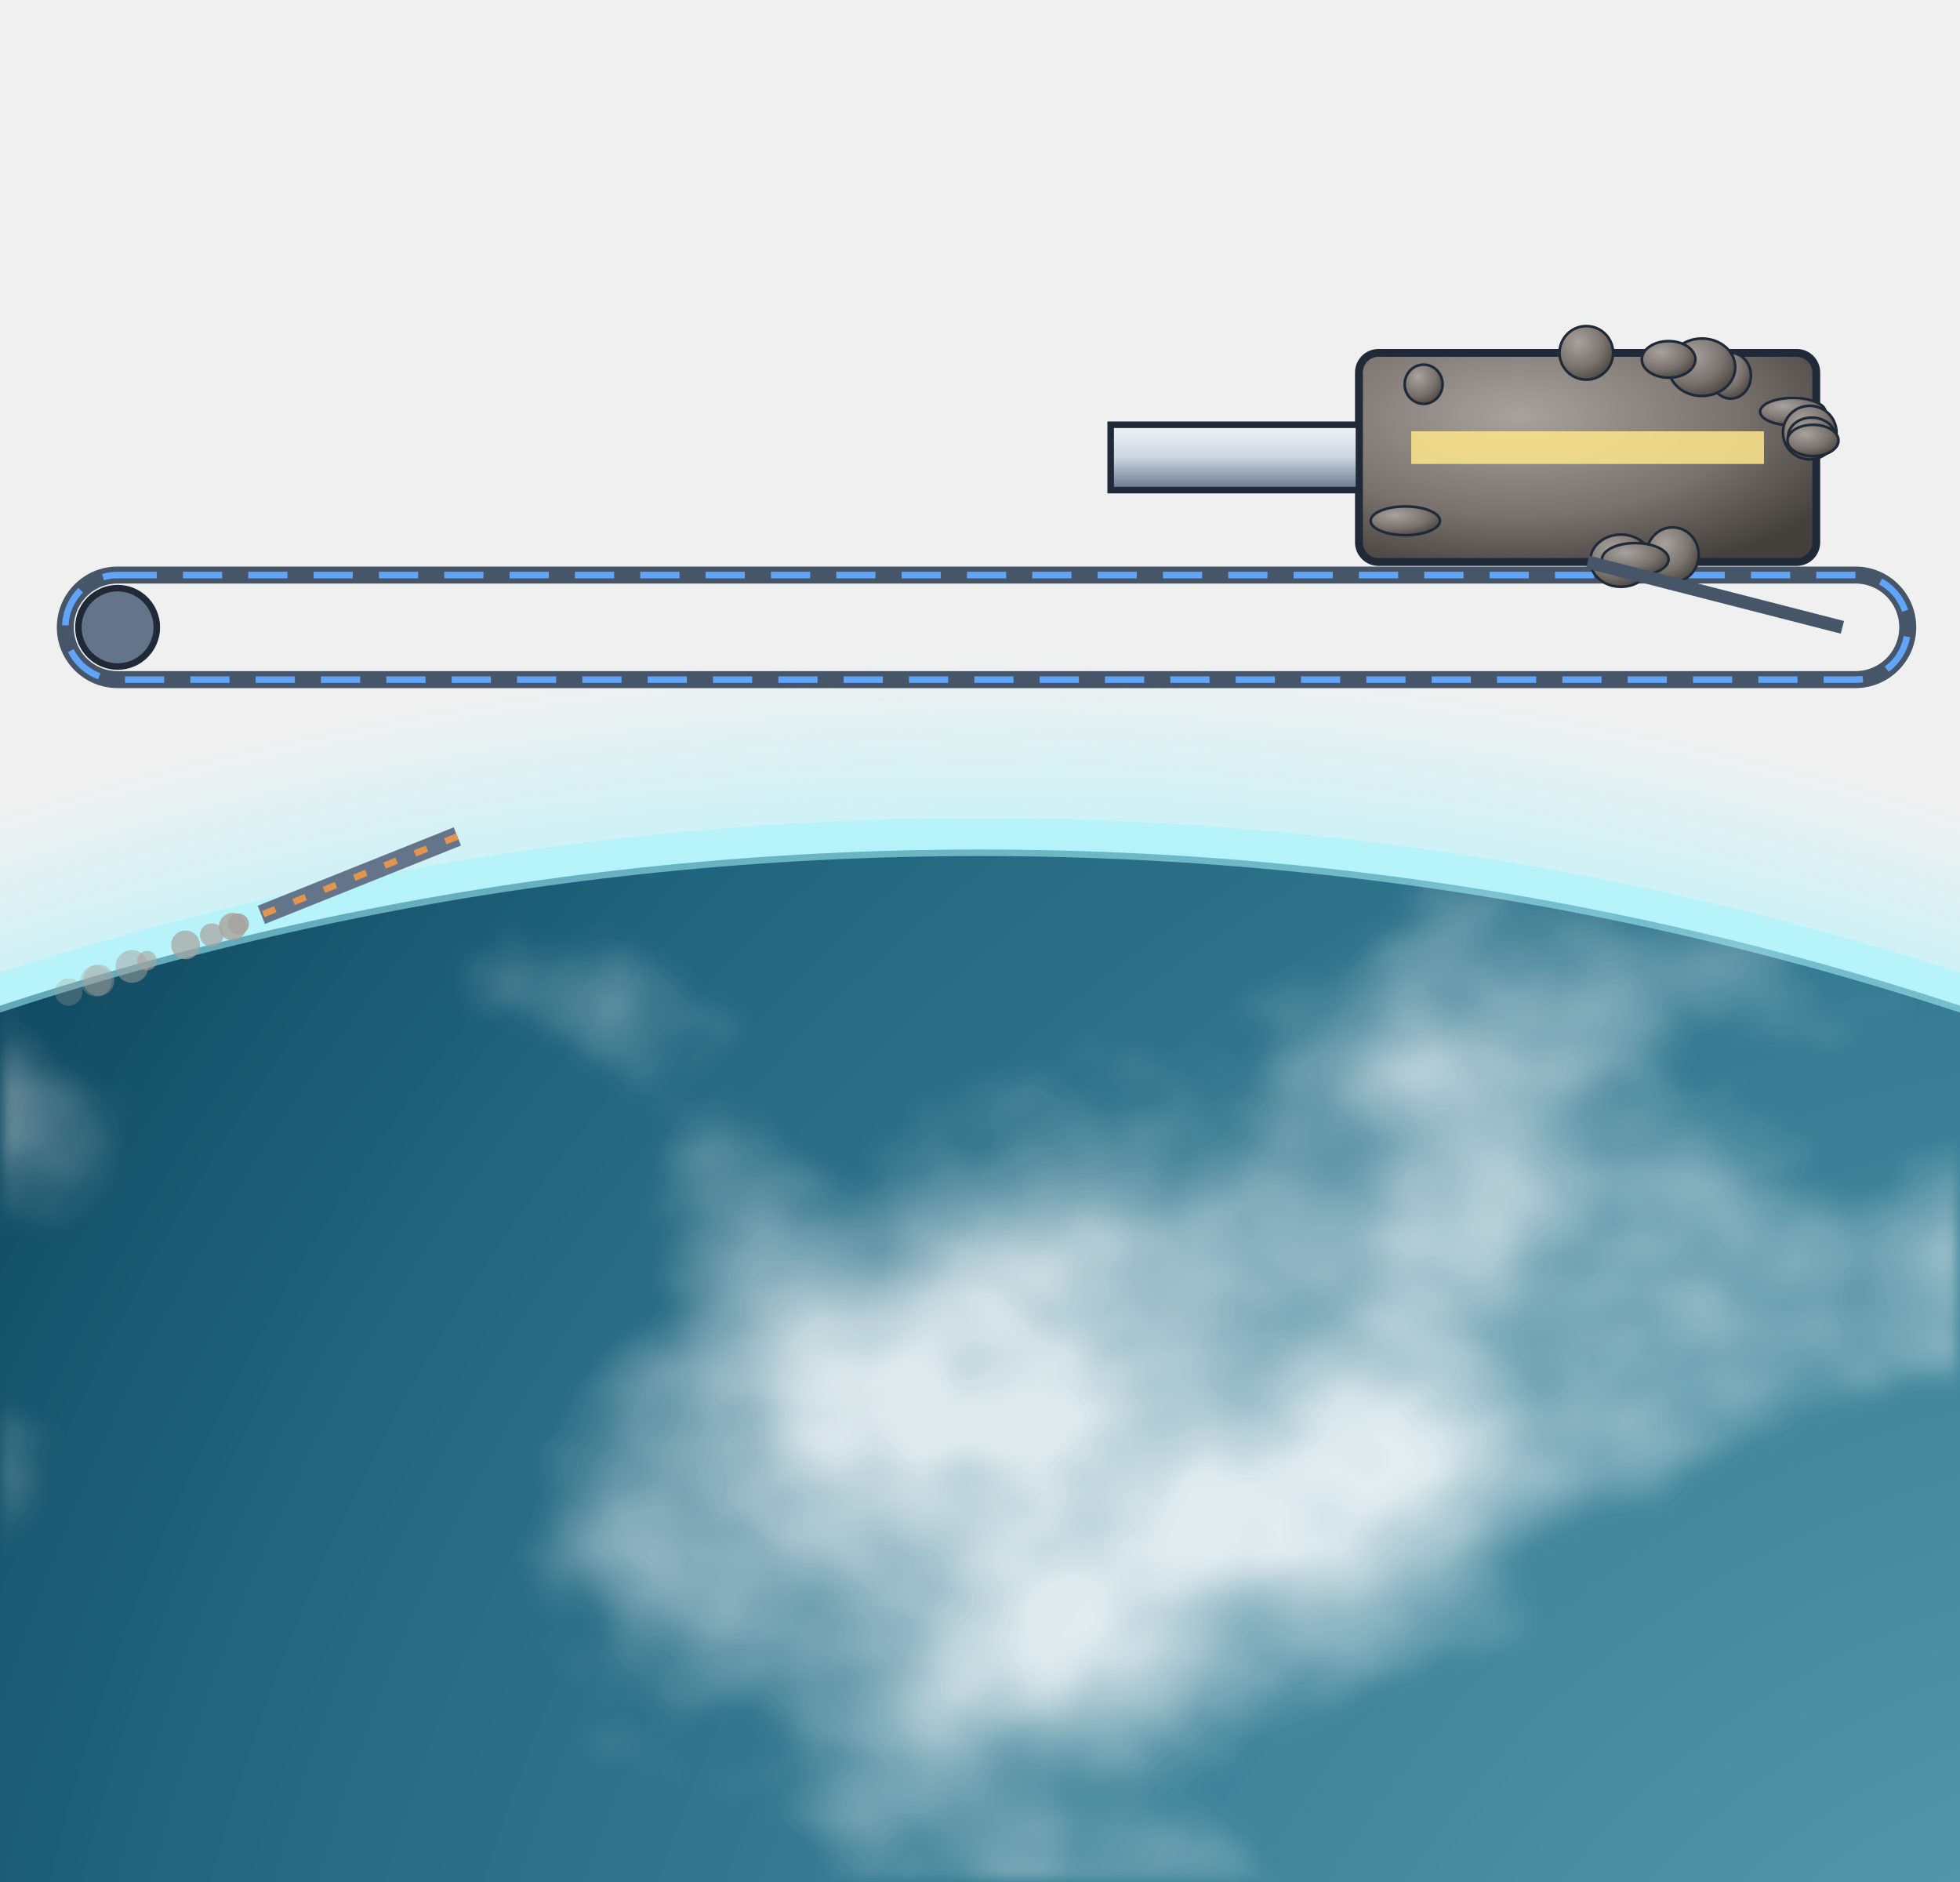
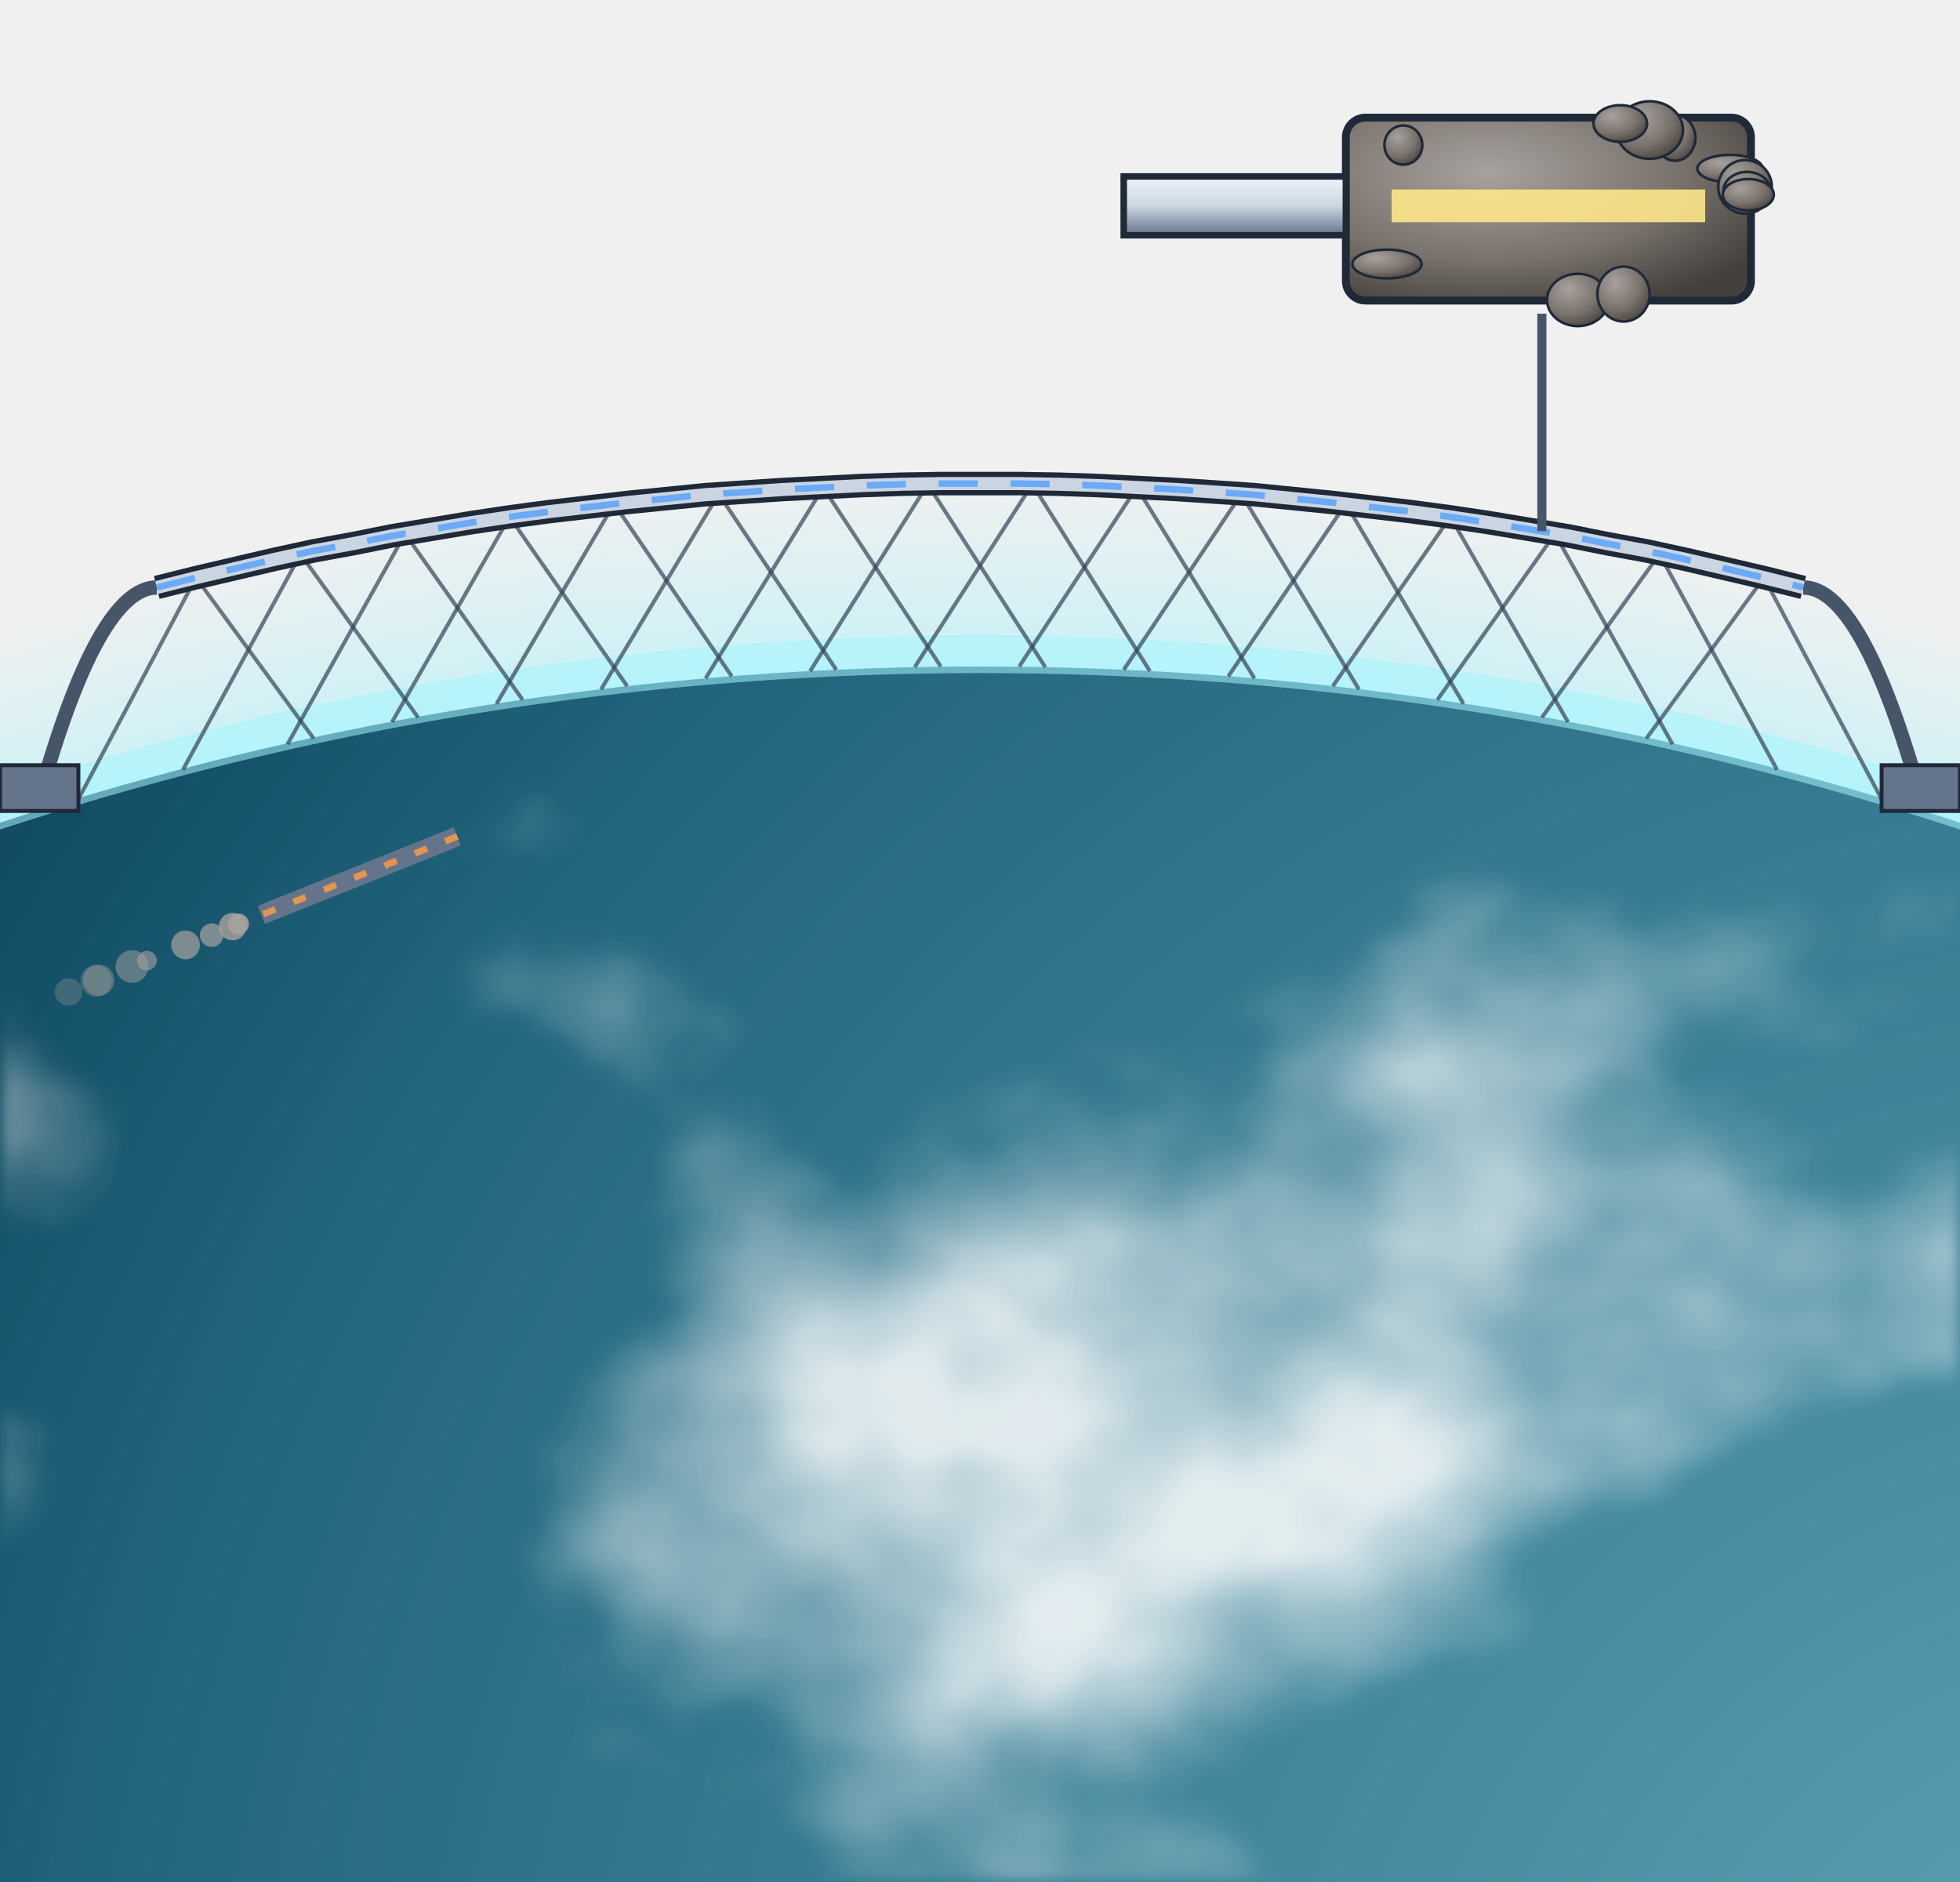
<svg xmlns="http://www.w3.org/2000/svg" viewBox="0 0 300 288" width="300" height="288">
  <defs>
    <filter id="glow" x="-50%" y="-50%" width="200%" height="200%">
      <feGaussianBlur stdDeviation="4" result="b" />
      <feMerge>
        <feMergeNode in="b" />
        <feMergeNode in="SourceGraphic" />
      </feMerge>
    </filter>
    <filter id="soft" x="-50%" y="-50%" width="200%" height="200%">
      <feGaussianBlur stdDeviation="9" />
    </filter>
    <radialGradient id="bg">
      <stop offset="0" stop-color="#000" />
    </radialGradient>
    <radialGradient id="shd" cx="35%" cy="30%" r="80%">
      <stop offset="0" stop-color="#a8a29e" stop-opacity="1" />
      <stop offset="0.6" stop-color="#78716c" stop-opacity="1" />
      <stop offset="1" stop-color="#44403c" stop-opacity="1" />
    </radialGradient>
    <linearGradient id="hul" x1="0" y1="0" x2="0" y2="1">
      <stop offset="0" stop-color="#f1f5f9" stop-opacity="1" />
      <stop offset="0.5" stop-color="#cbd5e1" stop-opacity="1" />
      <stop offset="1" stop-color="#64748b" stop-opacity="1" />
    </linearGradient>
    <linearGradient id="shHull" x1="0" y1="0" x2="1" y2="0">
      <stop offset="0" stop-color="#e3e7ee" stop-opacity="1" />
      <stop offset="0.45" stop-color="#9aa3b2" stop-opacity="1" />
      <stop offset="1" stop-color="#3b424f" stop-opacity="1" />
    </linearGradient>
    <radialGradient id="shTank" cx="35%" cy="35%" r="70%">
      <stop offset="0" stop-color="#f4f6fa" stop-opacity="1" />
      <stop offset="0.55" stop-color="#a7b0be" stop-opacity="1" />
      <stop offset="1" stop-color="#4b5260" stop-opacity="1" />
    </radialGradient>
    <linearGradient id="shRad" x1="0" y1="0" x2="0" y2="1">
      <stop offset="0" stop-color="#3a4252" stop-opacity="1" />
      <stop offset="1" stop-color="#262c38" stop-opacity="1" />
    </linearGradient>
    <linearGradient id="shPv" x1="0" y1="0" x2="0" y2="1">
      <stop offset="0" stop-color="#1e3a8a" stop-opacity="1" />
      <stop offset="1" stop-color="#172554" stop-opacity="1" />
    </linearGradient>
  </defs>
  <defs>
    <clipPath id="opc">
-       <circle cx="150" cy="610" r="480" />
+       <circle cx="150" cy="582" r="480" />
    </clipPath>
    <radialGradient id="ops" cx="69.2%" cy="24.4%" r="75%">
      <stop offset="0" stop-color="#0e7490" />
      <stop offset="1" stop-color="#082f49" />
    </radialGradient>
    <filter id="opl" x="0" y="0" width="100%" height="100%">
      <feTurbulence type="fractalNoise" baseFrequency="0.003" numOctaves="7" seed="9" />
      <feColorMatrix type="matrix" values="0 0 0 0 0  0 0 0 0 0  0 0 0 0 0  14 0 0 0 -9.2" />
      <feComposite in="SourceGraphic" operator="in" />
    </filter>
    <filter id="opk" x="0" y="0" width="100%" height="100%">
      <feTurbulence type="fractalNoise" baseFrequency="0.005 0.007" numOctaves="6" seed="16" />
      <feColorMatrix type="matrix" values="0 0 0 0 1  0 0 0 0 1  0 0 0 0 1  5 0 0 0 -2.7" />
      <feGaussianBlur stdDeviation="1.2" />
    </filter>
    <linearGradient id="oplg" x1="0" y1="0" x2="1" y2="1">
      <stop offset="0" stop-color="#a8a29e" />
      <stop offset="1" stop-color="#e7e5e4" />
    </linearGradient>
    <radialGradient id="opn" cx="69.2%" cy="24.4%" r="95%">
      <stop offset="0.35" stop-color="#000" stop-opacity="0" />
      <stop offset="0.72" stop-color="#020617" stop-opacity="0.55" />
      <stop offset="1" stop-color="#000" stop-opacity="0.92" />
    </radialGradient>
    <radialGradient id="oph" cx="69.2%" cy="24.4%" r="45%">
      <stop offset="0" stop-color="#fff" stop-opacity="0.35" />
      <stop offset="1" stop-color="#fff" stop-opacity="0" />
    </radialGradient>
    <radialGradient id="opa" cx="50%" cy="50%" r="50%">
      <stop offset="0.9" stop-color="#a5f3fc" stop-opacity="0.9" />
      <stop offset="1" stop-color="#a5f3fc" stop-opacity="0" />
    </radialGradient>
  </defs>
-   <circle cx="150" cy="610" r="513.6" fill="url(#opa)" />
+   <circle cx="150" cy="582" r="513.6" fill="url(#opa)" />
  <g clip-path="url(#opc)">
-     <circle cx="150" cy="610" r="480" fill="url(#ops)" />
-     <rect x="-330" y="130" width="960" height="960" fill="url(#oplg)" filter="url(#opl)" />
-     <rect x="-330" y="130" width="960" height="960" fill="#fff" filter="url(#opk)" opacity="0.85" />
-     <circle cx="150" cy="610" r="480" fill="url(#oph)" />
-     <circle cx="150" cy="610" r="480" fill="url(#opn)" />
+     <circle cx="150" cy="582" r="480" fill="url(#ops)" />
+     <rect x="-330" y="102" width="960" height="960" fill="url(#oplg)" filter="url(#opl)" />
+     <rect x="-330" y="102" width="960" height="960" fill="#fff" filter="url(#opk)" opacity="0.85" />
+     <circle cx="150" cy="582" r="480" fill="url(#oph)" />
+     <circle cx="150" cy="582" r="480" fill="url(#opn)" />
  </g>
-   <circle cx="150" cy="610" r="481.9" fill="none" stroke="#a5f3fc" stroke-width="5.8" stroke-opacity="0.55" />
-   <rect x="10" y="88" width="282" height="16" rx="8" fill="none" stroke="#475569" stroke-width="2.6" />
-   <rect x="10" y="88" width="282" height="16" rx="8" fill="none" stroke="#60a5fa" stroke-width="1" stroke-dasharray="6 4" />
-   <circle cx="18" cy="96" r="6" fill="#64748b" stroke="#1f2937" />
-   <rect x="208" y="54" width="70" height="32" rx="3" fill="url(#shd)" stroke="#1f2937" stroke-width="1.2" />
-   <ellipse cx="277" cy="66.1" rx="3.3" ry="2.5" fill="url(#shd)" stroke="#1f2937" stroke-width="0.4" />
-   <ellipse cx="217.9" cy="58.8" rx="2.9" ry="3" fill="url(#shd)" stroke="#1f2937" stroke-width="0.4" />
-   <ellipse cx="248.1" cy="85.8" rx="4.7" ry="4" fill="url(#shd)" stroke="#1f2937" stroke-width="0.4" />
-   <ellipse cx="256" cy="84.9" rx="4" ry="4.2" fill="url(#shd)" stroke="#1f2937" stroke-width="0.4" />
-   <ellipse cx="274.4" cy="63" rx="5" ry="2.1" fill="url(#shd)" stroke="#1f2937" stroke-width="0.4" />
-   <ellipse cx="264.9" cy="57.5" rx="3.1" ry="3.5" fill="url(#shd)" stroke="#1f2937" stroke-width="0.4" />
-   <ellipse cx="215.1" cy="79.7" rx="5.3" ry="2.2" fill="url(#shd)" stroke="#1f2937" stroke-width="0.4" />
-   <ellipse cx="277" cy="66.2" rx="4.1" ry="4.1" fill="url(#shd)" stroke="#1f2937" stroke-width="0.4" />
-   <ellipse cx="277.3" cy="66.8" rx="3.6" ry="2.9" fill="url(#shd)" stroke="#1f2937" stroke-width="0.4" />
-   <ellipse cx="260.5" cy="56.2" rx="5.1" ry="4.4" fill="url(#shd)" stroke="#1f2937" stroke-width="0.4" />
-   <ellipse cx="277.5" cy="67.4" rx="3.9" ry="2.4" fill="url(#shd)" stroke="#1f2937" stroke-width="0.4" />
-   <ellipse cx="255.4" cy="55" rx="4.1" ry="2.8" fill="url(#shd)" stroke="#1f2937" stroke-width="0.4" />
-   <ellipse cx="242.8" cy="54" rx="4.1" ry="4.1" fill="url(#shd)" stroke="#1f2937" stroke-width="0.4" />
-   <ellipse cx="250.3" cy="85.6" rx="5.1" ry="2.5" fill="url(#shd)" stroke="#1f2937" stroke-width="0.4" />
-   <rect x="216" y="66" width="54" height="5" fill="#fde68a" opacity="0.85" />
-   <rect x="170" y="65" width="38" height="10" fill="url(#hul)" stroke="#1f2937" />
-   <line x1="243" y1="86" x2="282" y2="96" stroke="#475569" stroke-width="2" />
+   <circle cx="150" cy="582" r="481.9" fill="none" stroke="#a5f3fc" stroke-width="5.8" stroke-opacity="0.55" />
+   <line x1="30" y1="88.4" x2="48" y2="113" stroke="#334155" stroke-width="0.6" opacity="0.7" />
+   <line x1="30" y1="88.4" x2="12" y2="122.3" stroke="#334155" stroke-width="0.6" opacity="0.7" />
+   <line x1="46" y1="84.8" x2="64" y2="109.8" stroke="#334155" stroke-width="0.6" opacity="0.7" />
+   <line x1="46" y1="84.8" x2="28" y2="117.8" stroke="#334155" stroke-width="0.6" opacity="0.7" />
+   <line x1="62" y1="81.7" x2="80" y2="107.1" stroke="#334155" stroke-width="0.6" opacity="0.7" />
+   <line x1="62" y1="81.7" x2="44" y2="113.9" stroke="#334155" stroke-width="0.6" opacity="0.7" />
+   <line x1="78" y1="79.1" x2="96" y2="105" stroke="#334155" stroke-width="0.6" opacity="0.7" />
+   <line x1="78" y1="79.1" x2="60" y2="110.5" stroke="#334155" stroke-width="0.6" opacity="0.7" />
+   <line x1="94" y1="77.1" x2="112" y2="103.5" stroke="#334155" stroke-width="0.6" opacity="0.7" />
+   <line x1="94" y1="77.1" x2="76" y2="107.7" stroke="#334155" stroke-width="0.6" opacity="0.7" />
+   <line x1="110" y1="75.6" x2="128" y2="102.5" stroke="#334155" stroke-width="0.6" opacity="0.7" />
+   <line x1="110" y1="75.6" x2="92" y2="105.5" stroke="#334155" stroke-width="0.6" opacity="0.7" />
+   <line x1="126" y1="74.6" x2="144" y2="102" stroke="#334155" stroke-width="0.6" opacity="0.7" />
+   <line x1="126" y1="74.6" x2="108" y2="103.8" stroke="#334155" stroke-width="0.6" opacity="0.7" />
+   <line x1="142" y1="74.1" x2="160" y2="102.1" stroke="#334155" stroke-width="0.6" opacity="0.7" />
+   <line x1="142" y1="74.1" x2="124" y2="102.7" stroke="#334155" stroke-width="0.6" opacity="0.7" />
+   <line x1="158" y1="74.1" x2="176" y2="102.7" stroke="#334155" stroke-width="0.6" opacity="0.7" />
+   <line x1="158" y1="74.1" x2="140" y2="102.1" stroke="#334155" stroke-width="0.6" opacity="0.7" />
+   <line x1="174" y1="74.6" x2="192" y2="103.8" stroke="#334155" stroke-width="0.6" opacity="0.7" />
+   <line x1="174" y1="74.6" x2="156" y2="102" stroke="#334155" stroke-width="0.6" opacity="0.7" />
+   <line x1="190" y1="75.6" x2="208" y2="105.5" stroke="#334155" stroke-width="0.6" opacity="0.7" />
+   <line x1="190" y1="75.6" x2="172" y2="102.5" stroke="#334155" stroke-width="0.6" opacity="0.7" />
+   <line x1="206" y1="77.1" x2="224" y2="107.7" stroke="#334155" stroke-width="0.6" opacity="0.7" />
+   <line x1="206" y1="77.1" x2="188" y2="103.5" stroke="#334155" stroke-width="0.6" opacity="0.7" />
+   <line x1="222" y1="79.1" x2="240" y2="110.5" stroke="#334155" stroke-width="0.6" opacity="0.7" />
+   <line x1="222" y1="79.1" x2="204" y2="105" stroke="#334155" stroke-width="0.6" opacity="0.7" />
+   <line x1="238" y1="81.7" x2="256" y2="113.9" stroke="#334155" stroke-width="0.6" opacity="0.7" />
+   <line x1="238" y1="81.7" x2="220" y2="107.1" stroke="#334155" stroke-width="0.6" opacity="0.7" />
+   <line x1="254" y1="84.8" x2="272" y2="117.8" stroke="#334155" stroke-width="0.6" opacity="0.7" />
+   <line x1="254" y1="84.8" x2="236" y2="109.8" stroke="#334155" stroke-width="0.6" opacity="0.7" />
+   <line x1="270" y1="88.4" x2="288" y2="122.3" stroke="#334155" stroke-width="0.6" opacity="0.7" />
+   <line x1="270" y1="88.4" x2="252" y2="113" stroke="#334155" stroke-width="0.6" opacity="0.7" />
+   <path d="M24,89.9 Q15,89.9 6,122.1" stroke="#475569" stroke-width="2.2" fill="none" />
+   <rect x="0" y="117.1" width="12" height="7" fill="#64748b" stroke="#1f2937" stroke-width="0.6" />
+   <path d="M276,89.9 Q285,89.9 294,122.1" stroke="#475569" stroke-width="2.2" fill="none" />
+   <rect x="288" y="117.1" width="12" height="7" fill="#64748b" stroke="#1f2937" stroke-width="0.6" />
+   <path d="M24,89.9 L30,88.4 L36,87 L42,85.6 L48,84.3 L54,83.2 L60,82 L66,81 L72,80 L78,79.1 L84,78.3 L90,77.6 L96,76.9 L102,76.3 L108,75.7 L114,75.3 L120,74.9 L126,74.6 L132,74.3 L138,74.1 L144,74 L150,74 L156,74 L162,74.1 L168,74.3 L174,74.6 L180,74.9 L186,75.3 L192,75.7 L198,76.3 L204,76.9 L210,77.6 L216,78.3 L222,79.1 L228,80 L234,81 L240,82 L246,83.2 L252,84.3 L258,85.6 L264,87 L270,88.4 L276,89.9 " stroke="#1f2937" stroke-width="3.6" fill="none" />
+   <path d="M24,89.9 L30,88.4 L36,87 L42,85.6 L48,84.3 L54,83.2 L60,82 L66,81 L72,80 L78,79.1 L84,78.3 L90,77.6 L96,76.9 L102,76.3 L108,75.7 L114,75.3 L120,74.9 L126,74.6 L132,74.3 L138,74.1 L144,74 L150,74 L156,74 L162,74.1 L168,74.3 L174,74.6 L180,74.9 L186,75.3 L192,75.7 L198,76.3 L204,76.9 L210,77.6 L216,78.3 L222,79.1 L228,80 L234,81 L240,82 L246,83.2 L252,84.3 L258,85.6 L264,87 L270,88.4 L276,89.9 " stroke="#cbd5e1" stroke-width="2" fill="none" />
+   <path d="M24,89.9 L30,88.4 L36,87 L42,85.6 L48,84.3 L54,83.2 L60,82 L66,81 L72,80 L78,79.1 L84,78.3 L90,77.6 L96,76.9 L102,76.3 L108,75.7 L114,75.3 L120,74.9 L126,74.6 L132,74.3 L138,74.1 L144,74 L150,74 L156,74 L162,74.1 L168,74.3 L174,74.6 L180,74.9 L186,75.3 L192,75.7 L198,76.3 L204,76.9 L210,77.6 L216,78.3 L222,79.1 L228,80 L234,81 L240,82 L246,83.2 L252,84.3 L258,85.6 L264,87 L270,88.4 L276,89.9 " stroke="#60a5fa" stroke-width="1" fill="none" stroke-dasharray="6 5" opacity="0.9" />
+   <line x1="236" y1="81.3" x2="236" y2="48" stroke="#475569" stroke-width="1.4" />
+   <rect x="206" y="18" width="62" height="28" rx="3" fill="url(#shd)" stroke="#1f2937" stroke-width="1.2" />
+   <ellipse cx="267.1" cy="28.6" rx="3.3" ry="2.5" fill="url(#shd)" stroke="#1f2937" stroke-width="0.4" />
+   <ellipse cx="214.8" cy="22.2" rx="2.9" ry="3" fill="url(#shd)" stroke="#1f2937" stroke-width="0.4" />
+   <ellipse cx="241.5" cy="45.9" rx="4.7" ry="4" fill="url(#shd)" stroke="#1f2937" stroke-width="0.4" />
+   <ellipse cx="248.5" cy="45" rx="4" ry="4.2" fill="url(#shd)" stroke="#1f2937" stroke-width="0.4" />
+   <ellipse cx="264.8" cy="25.8" rx="5" ry="2.1" fill="url(#shd)" stroke="#1f2937" stroke-width="0.4" />
+   <ellipse cx="256.4" cy="21.1" rx="3.1" ry="3.5" fill="url(#shd)" stroke="#1f2937" stroke-width="0.4" />
+   <ellipse cx="212.3" cy="40.4" rx="5.3" ry="2.2" fill="url(#shd)" stroke="#1f2937" stroke-width="0.4" />
+   <ellipse cx="267.1" cy="28.6" rx="4.1" ry="4.1" fill="url(#shd)" stroke="#1f2937" stroke-width="0.4" />
+   <ellipse cx="267.4" cy="29.2" rx="3.6" ry="2.9" fill="url(#shd)" stroke="#1f2937" stroke-width="0.4" />
+   <ellipse cx="252.5" cy="19.9" rx="5.1" ry="4.4" fill="url(#shd)" stroke="#1f2937" stroke-width="0.4" />
+   <ellipse cx="267.6" cy="29.8" rx="3.9" ry="2.4" fill="url(#shd)" stroke="#1f2937" stroke-width="0.4" />
+   <ellipse cx="248" cy="18.9" rx="4.1" ry="2.8" fill="url(#shd)" stroke="#1f2937" stroke-width="0.4" />
+   <rect x="213" y="29" width="48" height="5" fill="#fde68a" opacity="0.9" />
+   <rect x="172" y="27" width="34" height="9" fill="url(#hul)" stroke="#1f2937" />
  <line x1="70" y1="128" x2="40" y2="140" stroke="#64748b" stroke-width="3" />
  <line x1="70" y1="128" x2="40" y2="140" stroke="#e3954f" stroke-width="1" stroke-dasharray="2 3" />
  <circle cx="36.5" cy="141.4" r="1.6" fill="#a8a29e" opacity="0.9" />
  <circle cx="35.6" cy="141.8" r="2.1" fill="#a8a29e" opacity="0.8" />
  <circle cx="32.4" cy="143.1" r="1.8" fill="#a8a29e" opacity="0.7" />
  <circle cx="28.4" cy="144.6" r="2.2" fill="#a8a29e" opacity="0.7" />
  <circle cx="22.5" cy="147" r="1.5" fill="#a8a29e" opacity="0.6" />
  <circle cx="20.2" cy="147.9" r="2.5" fill="#a8a29e" opacity="0.5" />
  <circle cx="15.1" cy="150" r="2.4" fill="#a8a29e" opacity="0.4" />
  <circle cx="14.7" cy="150.1" r="2.4" fill="#a8a29e" opacity="0.3" />
  <circle cx="10.5" cy="151.8" r="2.1" fill="#a8a29e" opacity="0.3" />
</svg>
